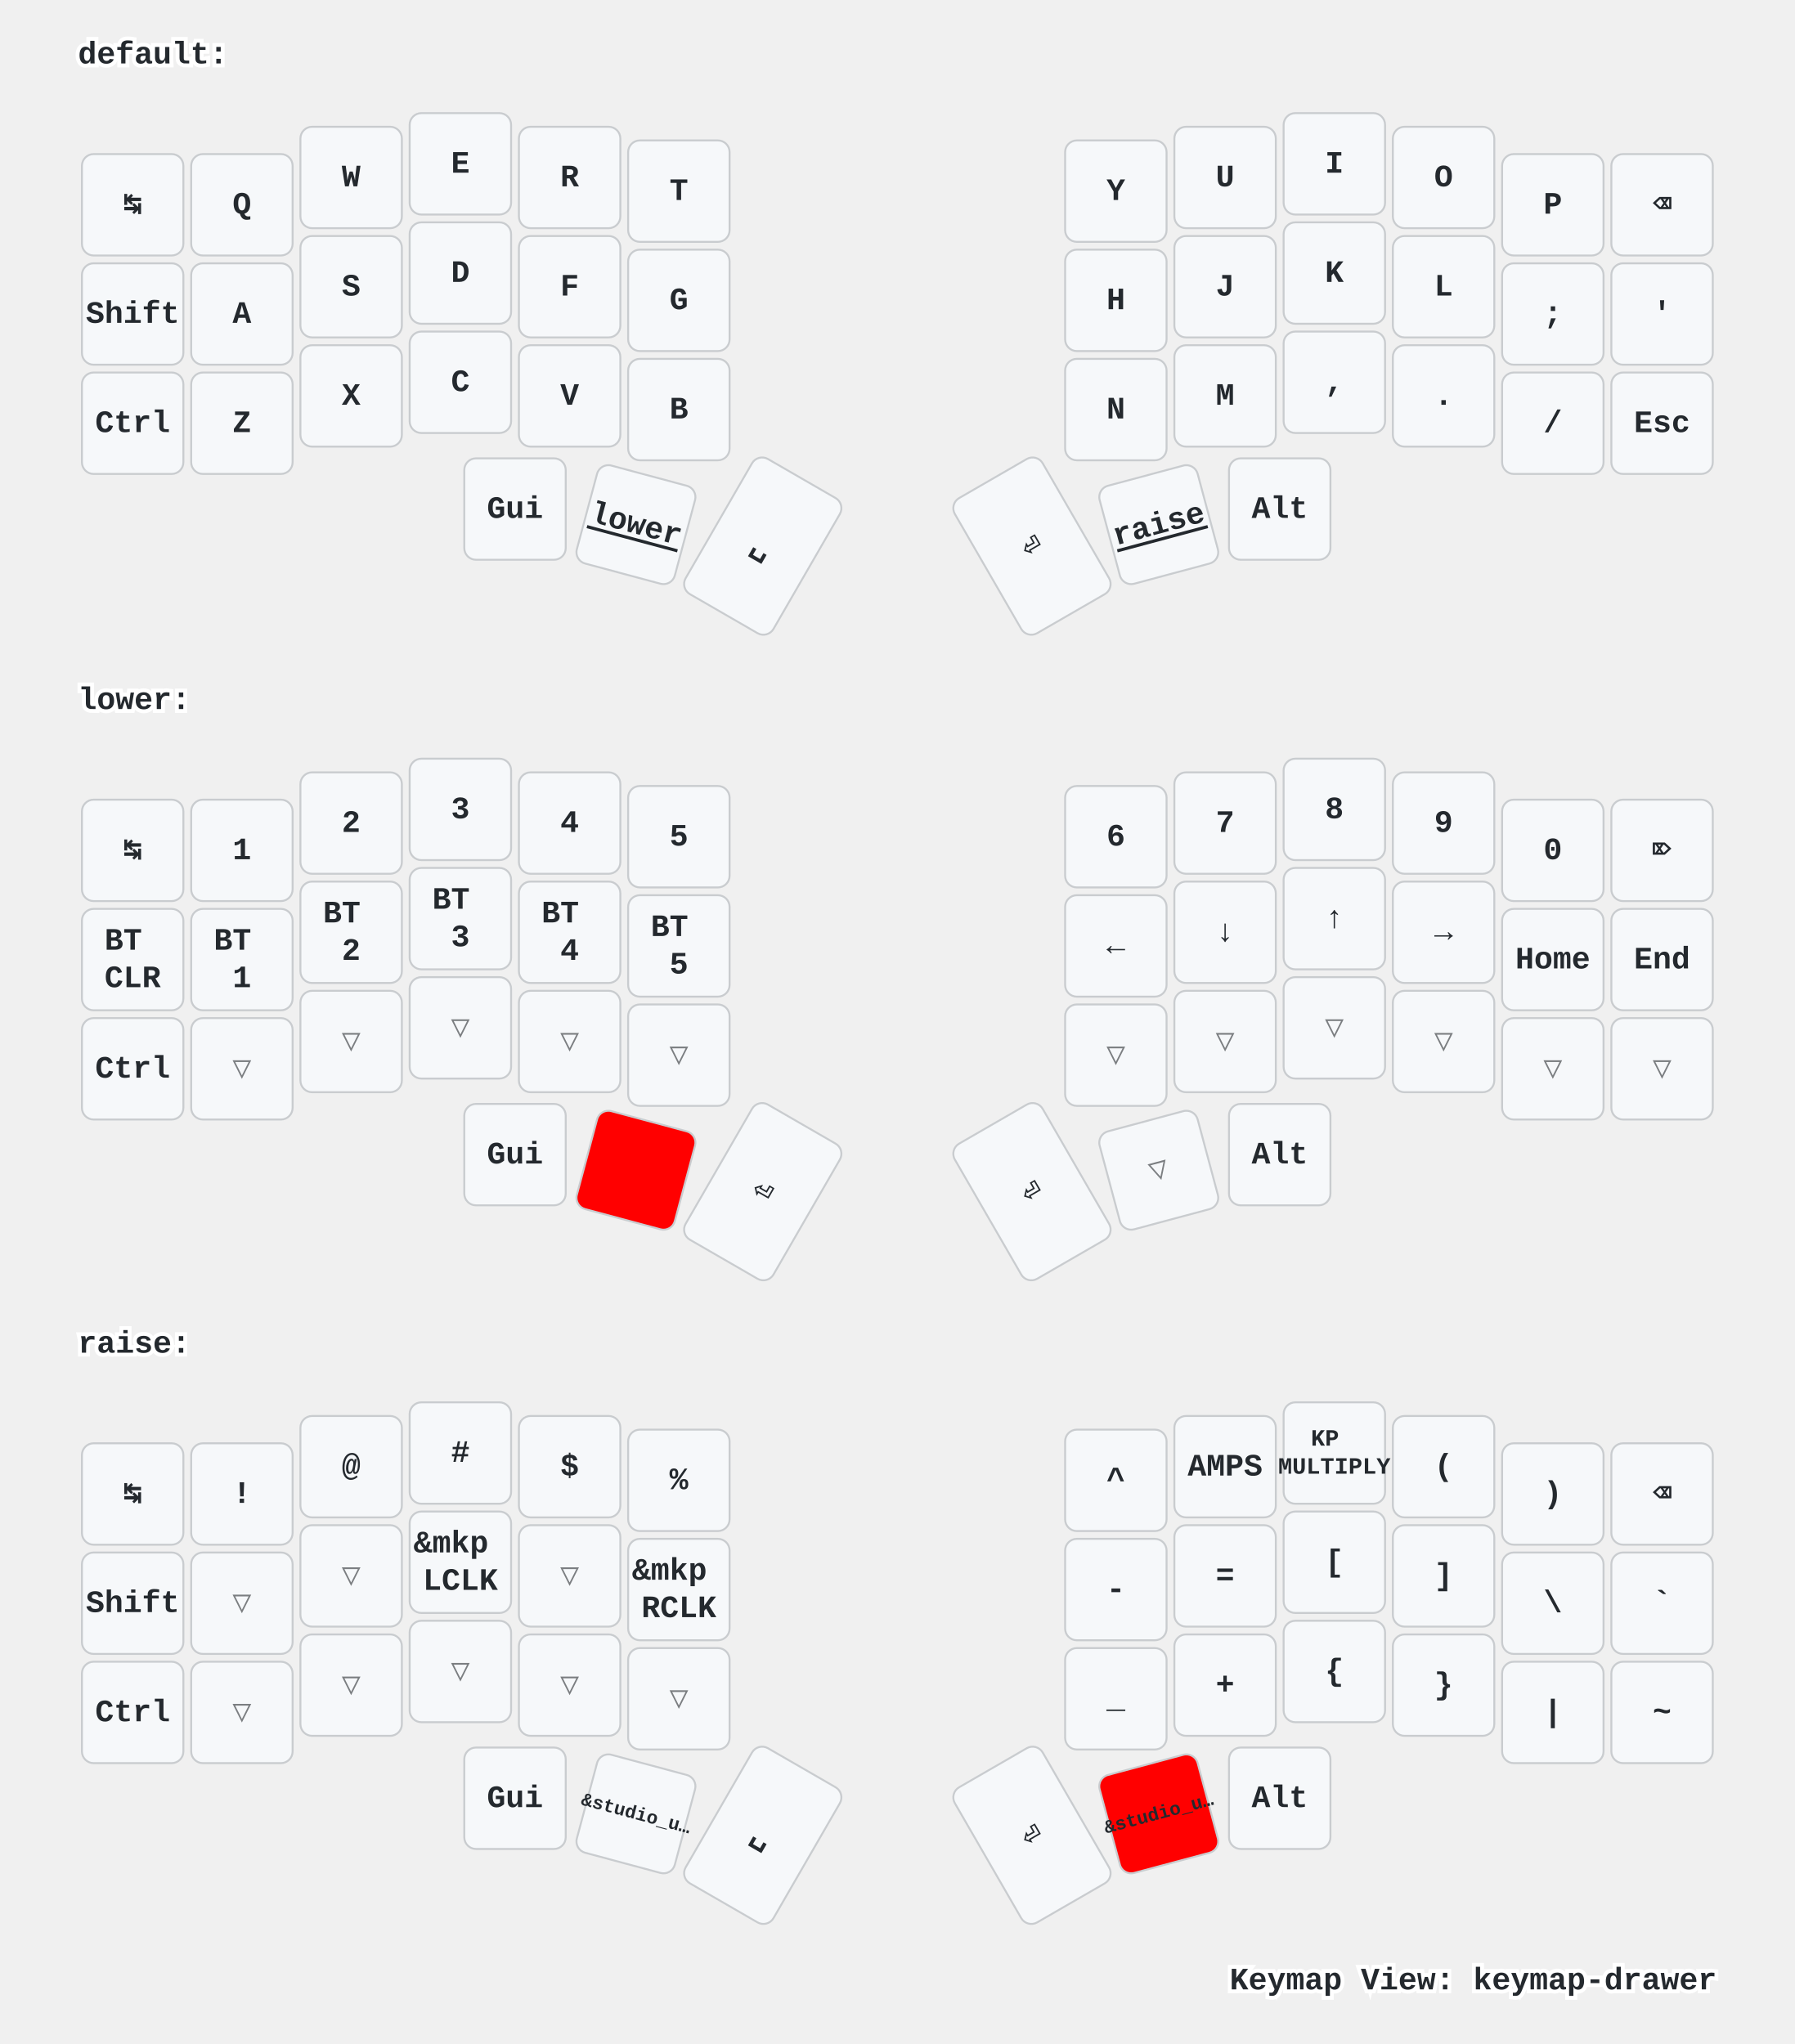
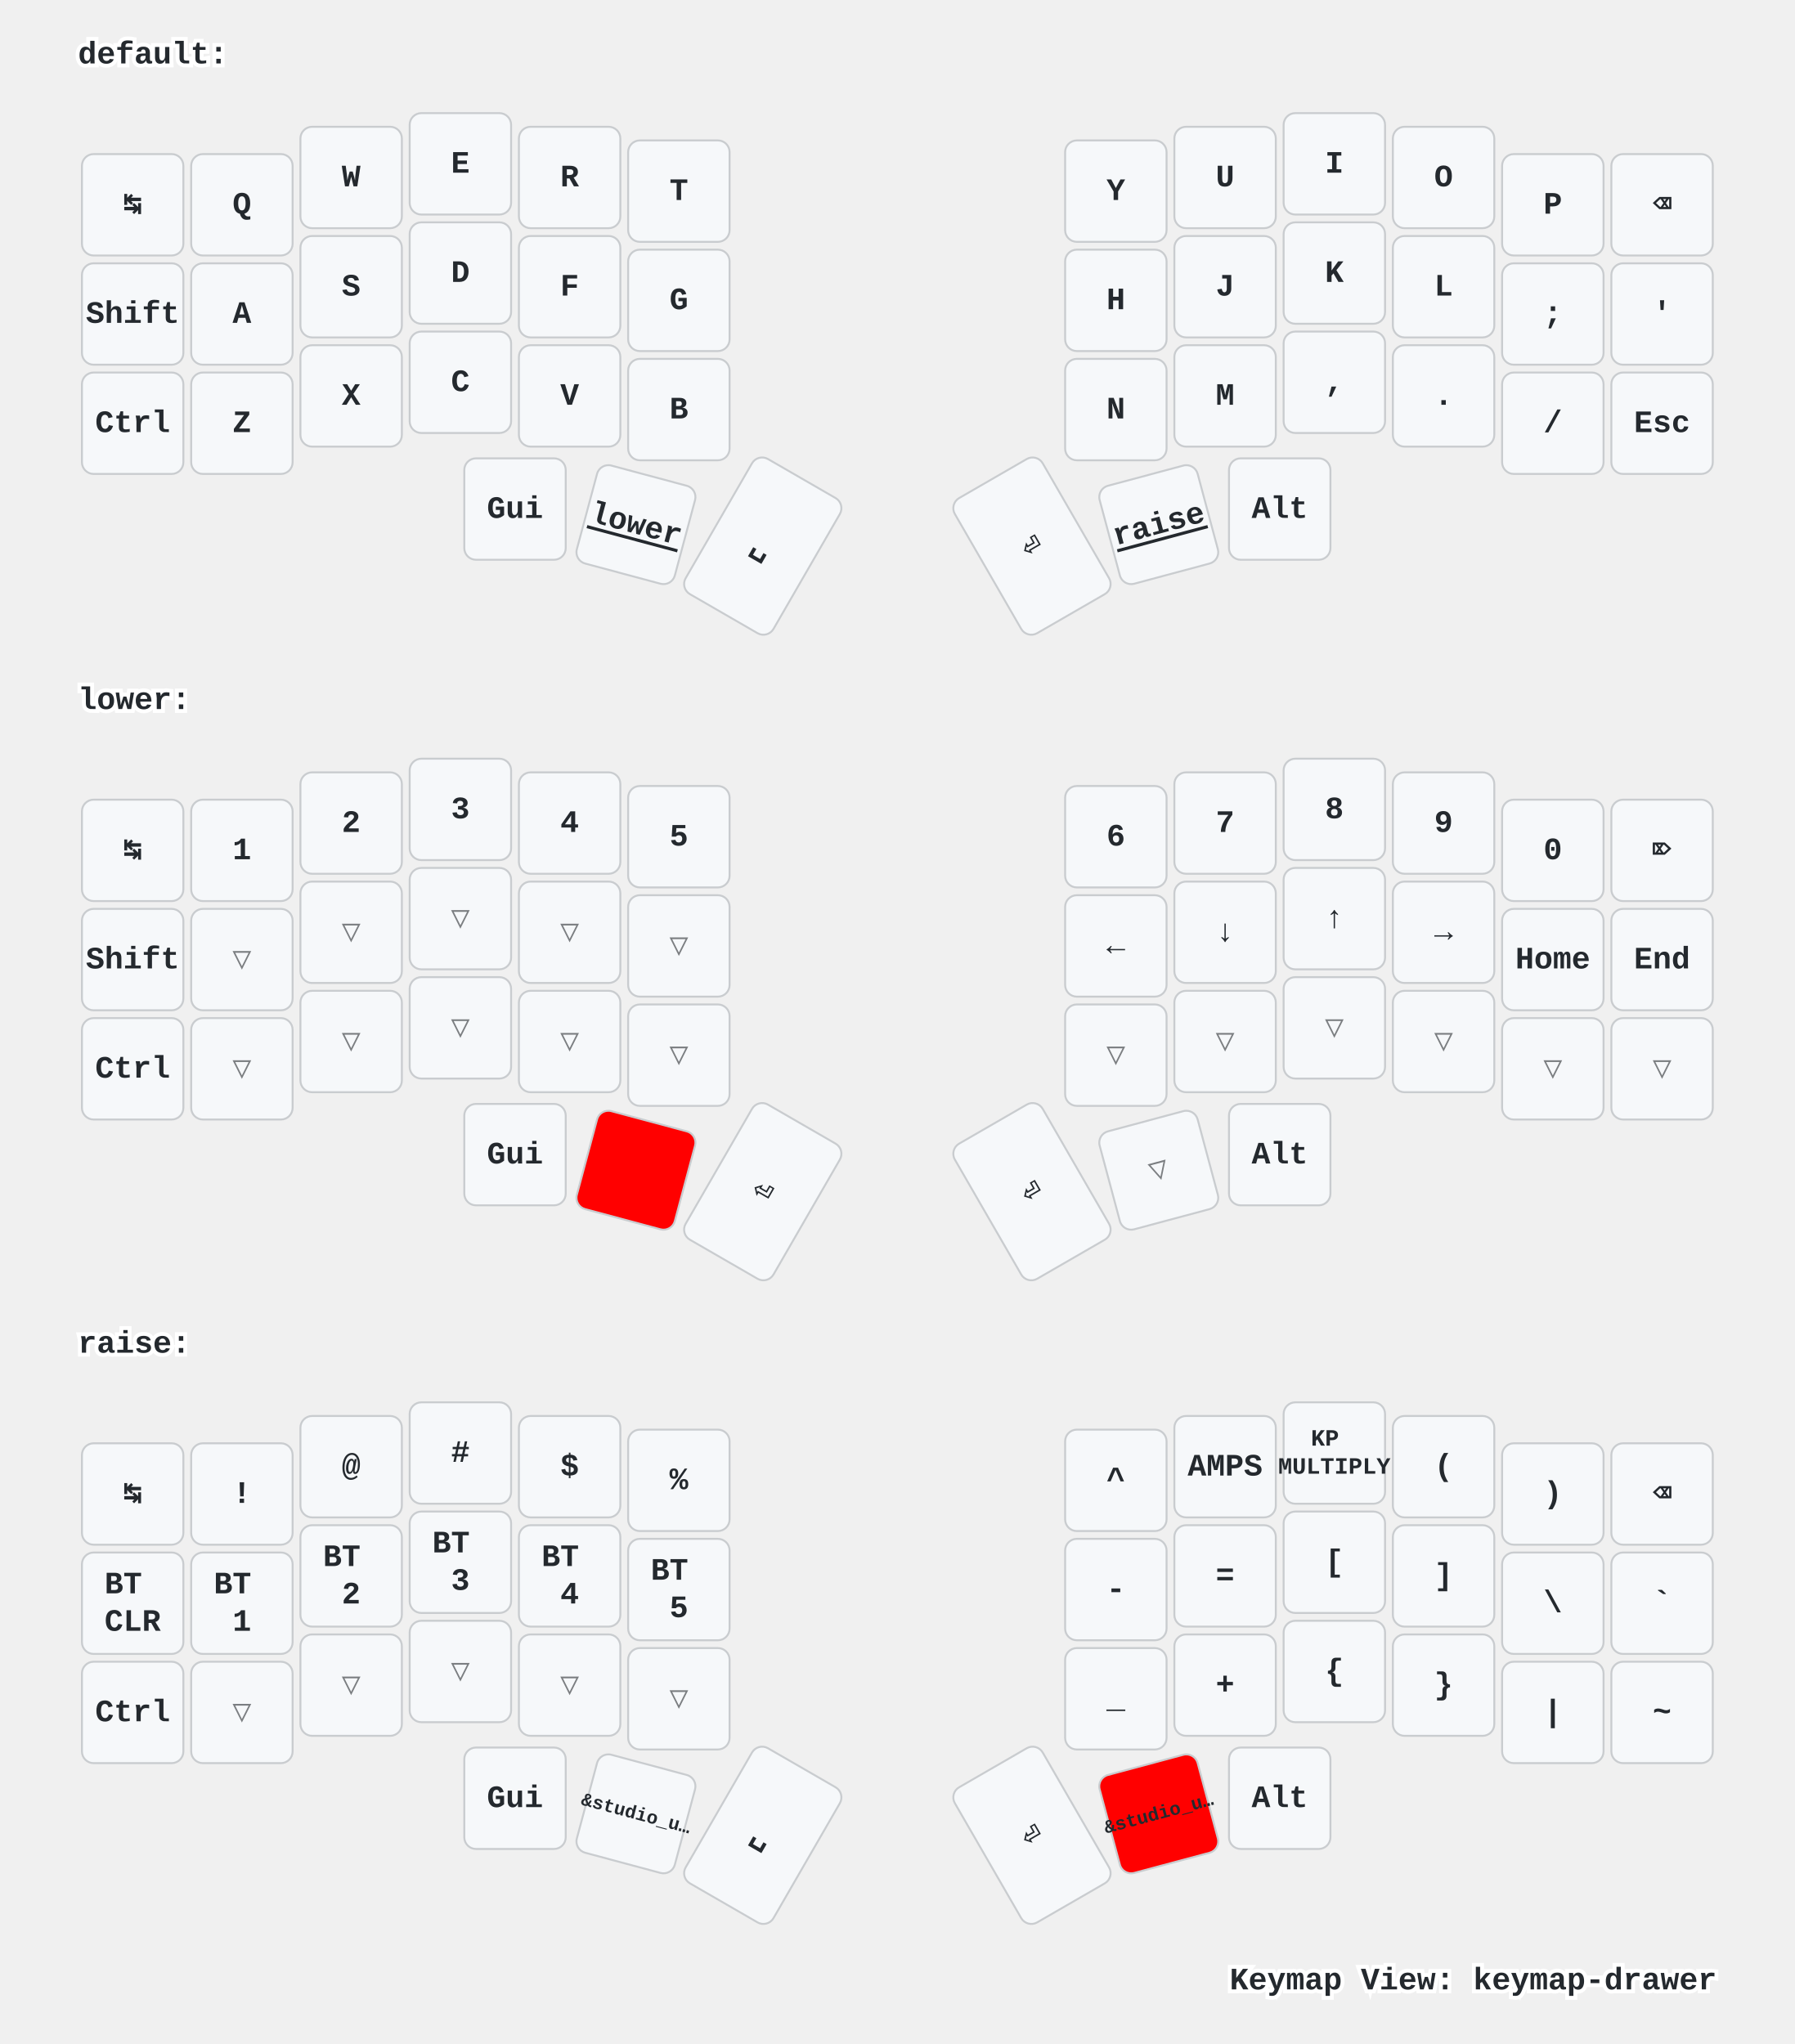
<svg xmlns="http://www.w3.org/2000/svg" width="920" height="1048" viewBox="0 0 920 1048" class="keymap">
  <style>/* inherit to force styles through use tags */
svg path {
    fill: inherit;
}

/* font and background color specifications */
svg.keymap {
    font-family: SFMono-Regular,Consolas,Liberation Mono,Menlo,monospace;
    font-size: 14px;
    font-kerning: normal;
    text-rendering: optimizeLegibility;
    fill: #24292e;
}

/* default key styling */
rect.key {
    fill: #f6f8fa;
}

rect.key, rect.combo {
    stroke: #c9cccf;
    stroke-width: 1;
}

/* default key side styling, only used is draw_key_sides is set */
rect.side {
    filter: brightness(90%);
}

/* color accent for combo boxes */
rect.combo, rect.combo-separate {
    fill: #cdf;
}

/* color accent for held keys */
rect.held, rect.combo.held {
    fill: #fdd;
}

/* color accent for ghost (optional) keys */
rect.ghost, rect.combo.ghost {
    stroke-dasharray: 4, 4;
    stroke-width: 2;
}

text {
    text-anchor: middle;
    dominant-baseline: middle;
}

/* styling for layer labels */
text.label {
    font-weight: bold;
    text-anchor: start;
    stroke: white;
    stroke-width: 4;
    paint-order: stroke;
}

/* styling for optional footer */
text.footer {
    text-anchor: end;
    dominant-baseline: auto;
    stroke: white;
    stroke-width: 4;
    paint-order: stroke;
}

/* styling for combo tap, and key non-tap label text */
text.combo, text.hold, text.shifted, text.left, text.right {
    font-size: 11px;
}

text.hold {
    text-anchor: middle;
    dominant-baseline: auto;
}

text.shifted {
    text-anchor: middle;
    dominant-baseline: hanging;
}

text.left {
    text-anchor: start;
}

text.right {
    text-anchor: end;
}

text.layer-activator {
    text-decoration: underline;
}

/* styling for hold/shifted label text in combo box */
text.combo.hold, text.combo.shifted, text.combo.left, text.combo.right {
    font-size: 8px;
}

/* lighter symbol for transparent keys */
text.trans {
    fill: #7b7e81;
}

/* styling for combo dendrons */
path.combo {
    stroke-width: 1;
    stroke: gray;
    fill: none;
}

/* Start Tabler Icons Cleanup */
/* cannot use height/width with glyphs */
.icon-tabler &gt; path {
    fill: inherit;
    stroke: inherit;
    stroke-width: 2;
}
/* hide tabler's default box */
.icon-tabler &gt; path[stroke="none"][fill="none"] {
    visibility: hidden;
}
/* End Tabler Icons Cleanup */

/* For default sytles, see https://github.com/caksoylar/keymap-drawer/blob/main/keymap_drawer/config.py#L85 */

svg.keymap {
  font-family: Ubuntu Mono, Inconsolata, Consolas, Liberation Mono, Menlo, monospace;
  font-size: 16px;
  font-weight: bold;
  text-rendering: optimizeLegibility;
}

/* Color accent for held keys
red = #f00
green = #0f0
blue = #00f
yellow = #ff0
cyan = #0ff
magenta = #f0f
white = #fff
black = #000
grey = #888
light grey = #ccc
#ffc
*/
rect.held, rect.combo.held {
    fill: #f00;
}

/* Technique borrowed and extended from https://github.com/englmaxi/zmk-config/blob/master/keymap-drawer/config.yaml */
.sym_sub_text.tap {
  translate: -5px 2px;
  font-size: 20px;
}
.sym_sub_text.shifted {
  translate: 10px 13px;
  font-size: 10px;
  opacity: 1.0;
}
.combo.sym_sub_text.tap {
  translate: -1px 1px;
}
.combo.sym_sub_text.shifted {
  translate: 7px 5px;
  font-size: 10px;
  opacity: 1.0;
}

/* Toggle */
.toggle.shifted {
  translate: -10px 12px;
}

.toggle.hold {
  translate: 13px -23px;
}

/* Variant for tap-dances */
.tap_dance.tap {
  translate: -7px 0px;
  font-size: 12px;
}
.tap_dance.shifted {
  translate: 7px 17px;
  font-size: 12px;
  opacity: 1.0;
}

/* Variant for symbol next to symbol */
.sym_by_sym.tap {
  translate: -6px 0px;
}
.sym_by_sym.shifted {
  translate: 10px 12px;
  opacity: 1.0;
}

.combo.sym_by_sym.tap {
  translate: -35px 0px;
}
.combo.sym_by_sym.shifted {
  translate: 35px 20px;
  opacity: 1.0;
}

.combo.sym_by_sym.hold {
  visibility: hidden;
}

/* hide hold box for combo sym_by_sym */
.combo.sym_by_sym.hold &gt; path[stroke="none"][fill="none"] {
  visibility: hidden;
}
</style>
  <g transform="translate(40, 0)" class="layer-default">
    <text x="0" y="28" class="label" id="default">default:</text>
    <g transform="translate(0, 56)">
      <g transform="translate(28, 49)" class="key keypos-0">
        <rect rx="6" ry="6" x="-26" y="-26" width="52" height="52" class="key" />
        <text x="0" y="0" class="key tap">↹</text>
      </g>
      <g transform="translate(84, 49)" class="key keypos-1">
        <rect rx="6" ry="6" x="-26" y="-26" width="52" height="52" class="key" />
        <text x="0" y="0" class="key tap">Q</text>
      </g>
      <g transform="translate(140, 35)" class="key keypos-2">
        <rect rx="6" ry="6" x="-26" y="-26" width="52" height="52" class="key" />
        <text x="0" y="0" class="key tap">W</text>
      </g>
      <g transform="translate(196, 28)" class="key keypos-3">
        <rect rx="6" ry="6" x="-26" y="-26" width="52" height="52" class="key" />
        <text x="0" y="0" class="key tap">E</text>
      </g>
      <g transform="translate(252, 35)" class="key keypos-4">
        <rect rx="6" ry="6" x="-26" y="-26" width="52" height="52" class="key" />
        <text x="0" y="0" class="key tap">R</text>
      </g>
      <g transform="translate(308, 42)" class="key keypos-5">
        <rect rx="6" ry="6" x="-26" y="-26" width="52" height="52" class="key" />
        <text x="0" y="0" class="key tap">T</text>
      </g>
      <g transform="translate(532, 42)" class="key keypos-6">
        <rect rx="6" ry="6" x="-26" y="-26" width="52" height="52" class="key" />
        <text x="0" y="0" class="key tap">Y</text>
      </g>
      <g transform="translate(588, 35)" class="key keypos-7">
        <rect rx="6" ry="6" x="-26" y="-26" width="52" height="52" class="key" />
        <text x="0" y="0" class="key tap">U</text>
      </g>
      <g transform="translate(644, 28)" class="key keypos-8">
        <rect rx="6" ry="6" x="-26" y="-26" width="52" height="52" class="key" />
        <text x="0" y="0" class="key tap">I</text>
      </g>
      <g transform="translate(700, 35)" class="key keypos-9">
        <rect rx="6" ry="6" x="-26" y="-26" width="52" height="52" class="key" />
        <text x="0" y="0" class="key tap">O</text>
      </g>
      <g transform="translate(756, 49)" class="key keypos-10">
        <rect rx="6" ry="6" x="-26" y="-26" width="52" height="52" class="key" />
        <text x="0" y="0" class="key tap">P</text>
      </g>
      <g transform="translate(812, 49)" class="key keypos-11">
        <rect rx="6" ry="6" x="-26" y="-26" width="52" height="52" class="key" />
        <text x="0" y="0" class="key tap">⌫</text>
      </g>
      <g transform="translate(28, 105)" class="key keypos-12">
        <rect rx="6" ry="6" x="-26" y="-26" width="52" height="52" class="key" />
        <text x="0" y="0" class="key tap">Shift</text>
      </g>
      <g transform="translate(84, 105)" class="key keypos-13">
        <rect rx="6" ry="6" x="-26" y="-26" width="52" height="52" class="key" />
        <text x="0" y="0" class="key tap">A</text>
      </g>
      <g transform="translate(140, 91)" class="key keypos-14">
        <rect rx="6" ry="6" x="-26" y="-26" width="52" height="52" class="key" />
        <text x="0" y="0" class="key tap">S</text>
      </g>
      <g transform="translate(196, 84)" class="key keypos-15">
        <rect rx="6" ry="6" x="-26" y="-26" width="52" height="52" class="key" />
        <text x="0" y="0" class="key tap">D</text>
      </g>
      <g transform="translate(252, 91)" class="key keypos-16">
        <rect rx="6" ry="6" x="-26" y="-26" width="52" height="52" class="key" />
        <text x="0" y="0" class="key tap">F</text>
      </g>
      <g transform="translate(308, 98)" class="key keypos-17">
        <rect rx="6" ry="6" x="-26" y="-26" width="52" height="52" class="key" />
        <text x="0" y="0" class="key tap">G</text>
      </g>
      <g transform="translate(532, 98)" class="key keypos-18">
        <rect rx="6" ry="6" x="-26" y="-26" width="52" height="52" class="key" />
        <text x="0" y="0" class="key tap">H</text>
      </g>
      <g transform="translate(588, 91)" class="key keypos-19">
        <rect rx="6" ry="6" x="-26" y="-26" width="52" height="52" class="key" />
        <text x="0" y="0" class="key tap">J</text>
      </g>
      <g transform="translate(644, 84)" class="key keypos-20">
        <rect rx="6" ry="6" x="-26" y="-26" width="52" height="52" class="key" />
        <text x="0" y="0" class="key tap">K</text>
      </g>
      <g transform="translate(700, 91)" class="key keypos-21">
        <rect rx="6" ry="6" x="-26" y="-26" width="52" height="52" class="key" />
        <text x="0" y="0" class="key tap">L</text>
      </g>
      <g transform="translate(756, 105)" class="key keypos-22">
        <rect rx="6" ry="6" x="-26" y="-26" width="52" height="52" class="key" />
        <text x="0" y="0" class="key tap">;</text>
      </g>
      <g transform="translate(812, 105)" class="key keypos-23">
        <rect rx="6" ry="6" x="-26" y="-26" width="52" height="52" class="key" />
        <text x="0" y="0" class="key tap">'</text>
      </g>
      <g transform="translate(28, 161)" class="key keypos-24">
        <rect rx="6" ry="6" x="-26" y="-26" width="52" height="52" class="key" />
        <text x="0" y="0" class="key tap">Ctrl</text>
      </g>
      <g transform="translate(84, 161)" class="key keypos-25">
        <rect rx="6" ry="6" x="-26" y="-26" width="52" height="52" class="key" />
        <text x="0" y="0" class="key tap">Z</text>
      </g>
      <g transform="translate(140, 147)" class="key keypos-26">
        <rect rx="6" ry="6" x="-26" y="-26" width="52" height="52" class="key" />
        <text x="0" y="0" class="key tap">X</text>
      </g>
      <g transform="translate(196, 140)" class="key keypos-27">
        <rect rx="6" ry="6" x="-26" y="-26" width="52" height="52" class="key" />
        <text x="0" y="0" class="key tap">C</text>
      </g>
      <g transform="translate(252, 147)" class="key keypos-28">
        <rect rx="6" ry="6" x="-26" y="-26" width="52" height="52" class="key" />
        <text x="0" y="0" class="key tap">V</text>
      </g>
      <g transform="translate(308, 154)" class="key keypos-29">
        <rect rx="6" ry="6" x="-26" y="-26" width="52" height="52" class="key" />
        <text x="0" y="0" class="key tap">B</text>
      </g>
      <g transform="translate(532, 154)" class="key keypos-30">
        <rect rx="6" ry="6" x="-26" y="-26" width="52" height="52" class="key" />
        <text x="0" y="0" class="key tap">N</text>
      </g>
      <g transform="translate(588, 147)" class="key keypos-31">
        <rect rx="6" ry="6" x="-26" y="-26" width="52" height="52" class="key" />
        <text x="0" y="0" class="key tap">M</text>
      </g>
      <g transform="translate(644, 140)" class="key keypos-32">
        <rect rx="6" ry="6" x="-26" y="-26" width="52" height="52" class="key" />
        <text x="0" y="0" class="key tap">,</text>
      </g>
      <g transform="translate(700, 147)" class="key keypos-33">
        <rect rx="6" ry="6" x="-26" y="-26" width="52" height="52" class="key" />
        <text x="0" y="0" class="key tap">.</text>
      </g>
      <g transform="translate(756, 161)" class="key keypos-34">
        <rect rx="6" ry="6" x="-26" y="-26" width="52" height="52" class="key" />
        <text x="0" y="0" class="key tap">/</text>
      </g>
      <g transform="translate(812, 161)" class="key keypos-35">
        <rect rx="6" ry="6" x="-26" y="-26" width="52" height="52" class="key" />
        <text x="0" y="0" class="key tap">Esc</text>
      </g>
      <g transform="translate(224, 205)" class="key keypos-36">
        <rect rx="6" ry="6" x="-26" y="-26" width="52" height="52" class="key" />
        <text x="0" y="0" class="key tap">Gui</text>
      </g>
      <g transform="translate(286, 213) rotate(15.0)" class="key keypos-37">
        <rect rx="6" ry="6" x="-26" y="-26" width="52" height="52" class="key" />
        <a href="#lower">
          <text x="0" y="0" class="key tap layer-activator">lower</text>
        </a>
      </g>
      <g transform="translate(351, 224) rotate(30.0)" class="key keypos-38">
        <rect rx="6" ry="6" x="-26" y="-40" width="52" height="80" class="key" />
        <text x="0" y="0" class="key tap">␣</text>
      </g>
      <g transform="translate(489, 224) rotate(-30.0)" class="key keypos-39">
        <rect rx="6" ry="6" x="-26" y="-40" width="52" height="80" class="key" />
        <text x="0" y="0" class="key tap">⏎</text>
      </g>
      <g transform="translate(554, 213) rotate(-15.0)" class="key keypos-40">
        <rect rx="6" ry="6" x="-26" y="-26" width="52" height="52" class="key" />
        <a href="#raise">
          <text x="0" y="0" class="key tap layer-activator">raise</text>
        </a>
      </g>
      <g transform="translate(616, 205)" class="key keypos-41">
        <rect rx="6" ry="6" x="-26" y="-26" width="52" height="52" class="key" />
        <text x="0" y="0" class="key tap">Alt</text>
      </g>
    </g>
  </g>
  <g transform="translate(40, 331)" class="layer-lower">
    <text x="0" y="28" class="label" id="lower">lower:</text>
    <g transform="translate(0, 56)">
      <g transform="translate(28, 49)" class="key keypos-0">
        <rect rx="6" ry="6" x="-26" y="-26" width="52" height="52" class="key" />
        <text x="0" y="0" class="key tap">↹</text>
      </g>
      <g transform="translate(84, 49)" class="key keypos-1">
        <rect rx="6" ry="6" x="-26" y="-26" width="52" height="52" class="key" />
        <text x="0" y="0" class="key tap">1</text>
      </g>
      <g transform="translate(140, 35)" class="key keypos-2">
        <rect rx="6" ry="6" x="-26" y="-26" width="52" height="52" class="key" />
        <text x="0" y="0" class="key tap">2</text>
      </g>
      <g transform="translate(196, 28)" class="key keypos-3">
        <rect rx="6" ry="6" x="-26" y="-26" width="52" height="52" class="key" />
        <text x="0" y="0" class="key tap">3</text>
      </g>
      <g transform="translate(252, 35)" class="key keypos-4">
        <rect rx="6" ry="6" x="-26" y="-26" width="52" height="52" class="key" />
        <text x="0" y="0" class="key tap">4</text>
      </g>
      <g transform="translate(308, 42)" class="key keypos-5">
        <rect rx="6" ry="6" x="-26" y="-26" width="52" height="52" class="key" />
        <text x="0" y="0" class="key tap">5</text>
      </g>
      <g transform="translate(532, 42)" class="key keypos-6">
        <rect rx="6" ry="6" x="-26" y="-26" width="52" height="52" class="key" />
        <text x="0" y="0" class="key tap">6</text>
      </g>
      <g transform="translate(588, 35)" class="key keypos-7">
        <rect rx="6" ry="6" x="-26" y="-26" width="52" height="52" class="key" />
        <text x="0" y="0" class="key tap">7</text>
      </g>
      <g transform="translate(644, 28)" class="key keypos-8">
        <rect rx="6" ry="6" x="-26" y="-26" width="52" height="52" class="key" />
        <text x="0" y="0" class="key tap">8</text>
      </g>
      <g transform="translate(700, 35)" class="key keypos-9">
        <rect rx="6" ry="6" x="-26" y="-26" width="52" height="52" class="key" />
        <text x="0" y="0" class="key tap">9</text>
      </g>
      <g transform="translate(756, 49)" class="key keypos-10">
        <rect rx="6" ry="6" x="-26" y="-26" width="52" height="52" class="key" />
        <text x="0" y="0" class="key tap">0</text>
      </g>
      <g transform="translate(812, 49)" class="key keypos-11">
        <rect rx="6" ry="6" x="-26" y="-26" width="52" height="52" class="key" />
        <text x="0" y="0" class="key tap">⌦</text>
      </g>
      <g transform="translate(28, 105)" class="key keypos-12">
        <rect rx="6" ry="6" x="-26" y="-26" width="52" height="52" class="key" />
-         <text x="0" y="0" class="key tap">
-           <tspan x="0" dy="-0.6em">BT</tspan>
-           <tspan x="0" dy="1.2em">CLR</tspan>
-         </text>
-       </g>
-       <g transform="translate(84, 105)" class="key keypos-13">
-         <rect rx="6" ry="6" x="-26" y="-26" width="52" height="52" class="key" />
-         <text x="0" y="0" class="key tap">
-           <tspan x="0" dy="-0.6em">BT</tspan>
-           <tspan x="0" dy="1.2em">1</tspan>
-         </text>
-       </g>
-       <g transform="translate(140, 91)" class="key keypos-14">
-         <rect rx="6" ry="6" x="-26" y="-26" width="52" height="52" class="key" />
-         <text x="0" y="0" class="key tap">
-           <tspan x="0" dy="-0.6em">BT</tspan>
-           <tspan x="0" dy="1.2em">2</tspan>
-         </text>
-       </g>
-       <g transform="translate(196, 84)" class="key keypos-15">
-         <rect rx="6" ry="6" x="-26" y="-26" width="52" height="52" class="key" />
-         <text x="0" y="0" class="key tap">
-           <tspan x="0" dy="-0.6em">BT</tspan>
-           <tspan x="0" dy="1.2em">3</tspan>
-         </text>
-       </g>
-       <g transform="translate(252, 91)" class="key keypos-16">
-         <rect rx="6" ry="6" x="-26" y="-26" width="52" height="52" class="key" />
-         <text x="0" y="0" class="key tap">
-           <tspan x="0" dy="-0.6em">BT</tspan>
-           <tspan x="0" dy="1.2em">4</tspan>
-         </text>
-       </g>
-       <g transform="translate(308, 98)" class="key keypos-17">
-         <rect rx="6" ry="6" x="-26" y="-26" width="52" height="52" class="key" />
-         <text x="0" y="0" class="key tap">
-           <tspan x="0" dy="-0.6em">BT</tspan>
-           <tspan x="0" dy="1.2em">5</tspan>
-         </text>
+         <text x="0" y="0" class="key tap">Shift</text>
+       </g>
+       <g transform="translate(84, 105)" class="key trans keypos-13">
+         <rect rx="6" ry="6" x="-26" y="-26" width="52" height="52" class="key trans" />
+         <text x="0" y="0" class="key trans tap">▽</text>
+       </g>
+       <g transform="translate(140, 91)" class="key trans keypos-14">
+         <rect rx="6" ry="6" x="-26" y="-26" width="52" height="52" class="key trans" />
+         <text x="0" y="0" class="key trans tap">▽</text>
+       </g>
+       <g transform="translate(196, 84)" class="key trans keypos-15">
+         <rect rx="6" ry="6" x="-26" y="-26" width="52" height="52" class="key trans" />
+         <text x="0" y="0" class="key trans tap">▽</text>
+       </g>
+       <g transform="translate(252, 91)" class="key trans keypos-16">
+         <rect rx="6" ry="6" x="-26" y="-26" width="52" height="52" class="key trans" />
+         <text x="0" y="0" class="key trans tap">▽</text>
+       </g>
+       <g transform="translate(308, 98)" class="key trans keypos-17">
+         <rect rx="6" ry="6" x="-26" y="-26" width="52" height="52" class="key trans" />
+         <text x="0" y="0" class="key trans tap">▽</text>
      </g>
      <g transform="translate(532, 98)" class="key keypos-18">
        <rect rx="6" ry="6" x="-26" y="-26" width="52" height="52" class="key" />
        <text x="0" y="0" class="key tap">←</text>
      </g>
      <g transform="translate(588, 91)" class="key keypos-19">
        <rect rx="6" ry="6" x="-26" y="-26" width="52" height="52" class="key" />
        <text x="0" y="0" class="key tap">↓</text>
      </g>
      <g transform="translate(644, 84)" class="key keypos-20">
        <rect rx="6" ry="6" x="-26" y="-26" width="52" height="52" class="key" />
        <text x="0" y="0" class="key tap">↑</text>
      </g>
      <g transform="translate(700, 91)" class="key keypos-21">
        <rect rx="6" ry="6" x="-26" y="-26" width="52" height="52" class="key" />
        <text x="0" y="0" class="key tap">→</text>
      </g>
      <g transform="translate(756, 105)" class="key keypos-22">
        <rect rx="6" ry="6" x="-26" y="-26" width="52" height="52" class="key" />
        <text x="0" y="0" class="key tap">Home</text>
      </g>
      <g transform="translate(812, 105)" class="key keypos-23">
        <rect rx="6" ry="6" x="-26" y="-26" width="52" height="52" class="key" />
        <text x="0" y="0" class="key tap">End</text>
      </g>
      <g transform="translate(28, 161)" class="key keypos-24">
        <rect rx="6" ry="6" x="-26" y="-26" width="52" height="52" class="key" />
        <text x="0" y="0" class="key tap">Ctrl</text>
      </g>
      <g transform="translate(84, 161)" class="key trans keypos-25">
        <rect rx="6" ry="6" x="-26" y="-26" width="52" height="52" class="key trans" />
        <text x="0" y="0" class="key trans tap">▽</text>
      </g>
      <g transform="translate(140, 147)" class="key trans keypos-26">
        <rect rx="6" ry="6" x="-26" y="-26" width="52" height="52" class="key trans" />
        <text x="0" y="0" class="key trans tap">▽</text>
      </g>
      <g transform="translate(196, 140)" class="key trans keypos-27">
        <rect rx="6" ry="6" x="-26" y="-26" width="52" height="52" class="key trans" />
        <text x="0" y="0" class="key trans tap">▽</text>
      </g>
      <g transform="translate(252, 147)" class="key trans keypos-28">
        <rect rx="6" ry="6" x="-26" y="-26" width="52" height="52" class="key trans" />
        <text x="0" y="0" class="key trans tap">▽</text>
      </g>
      <g transform="translate(308, 154)" class="key trans keypos-29">
        <rect rx="6" ry="6" x="-26" y="-26" width="52" height="52" class="key trans" />
        <text x="0" y="0" class="key trans tap">▽</text>
      </g>
      <g transform="translate(532, 154)" class="key trans keypos-30">
        <rect rx="6" ry="6" x="-26" y="-26" width="52" height="52" class="key trans" />
        <text x="0" y="0" class="key trans tap">▽</text>
      </g>
      <g transform="translate(588, 147)" class="key trans keypos-31">
        <rect rx="6" ry="6" x="-26" y="-26" width="52" height="52" class="key trans" />
        <text x="0" y="0" class="key trans tap">▽</text>
      </g>
      <g transform="translate(644, 140)" class="key trans keypos-32">
        <rect rx="6" ry="6" x="-26" y="-26" width="52" height="52" class="key trans" />
        <text x="0" y="0" class="key trans tap">▽</text>
      </g>
      <g transform="translate(700, 147)" class="key trans keypos-33">
        <rect rx="6" ry="6" x="-26" y="-26" width="52" height="52" class="key trans" />
        <text x="0" y="0" class="key trans tap">▽</text>
      </g>
      <g transform="translate(756, 161)" class="key trans keypos-34">
        <rect rx="6" ry="6" x="-26" y="-26" width="52" height="52" class="key trans" />
        <text x="0" y="0" class="key trans tap">▽</text>
      </g>
      <g transform="translate(812, 161)" class="key trans keypos-35">
        <rect rx="6" ry="6" x="-26" y="-26" width="52" height="52" class="key trans" />
        <text x="0" y="0" class="key trans tap">▽</text>
      </g>
      <g transform="translate(224, 205)" class="key keypos-36">
        <rect rx="6" ry="6" x="-26" y="-26" width="52" height="52" class="key" />
        <text x="0" y="0" class="key tap">Gui</text>
      </g>
      <g transform="translate(286, 213) rotate(15.0)" class="key held keypos-37">
        <rect rx="6" ry="6" x="-26" y="-26" width="52" height="52" class="key held" />
      </g>
      <g transform="translate(351, 224) rotate(30.0)" class="key keypos-38">
        <rect rx="6" ry="6" x="-26" y="-40" width="52" height="80" class="key" />
        <text x="0" y="0" class="key tap">⏎</text>
      </g>
      <g transform="translate(489, 224) rotate(-30.0)" class="key keypos-39">
        <rect rx="6" ry="6" x="-26" y="-40" width="52" height="80" class="key" />
        <text x="0" y="0" class="key tap">⏎</text>
      </g>
      <g transform="translate(554, 213) rotate(-15.0)" class="key trans keypos-40">
        <rect rx="6" ry="6" x="-26" y="-26" width="52" height="52" class="key trans" />
        <text x="0" y="0" class="key trans tap">▽</text>
      </g>
      <g transform="translate(616, 205)" class="key keypos-41">
        <rect rx="6" ry="6" x="-26" y="-26" width="52" height="52" class="key" />
        <text x="0" y="0" class="key tap">Alt</text>
      </g>
    </g>
  </g>
  <g transform="translate(40, 661)" class="layer-raise">
    <text x="0" y="28" class="label" id="raise">raise:</text>
    <g transform="translate(0, 56)">
      <g transform="translate(28, 49)" class="key keypos-0">
        <rect rx="6" ry="6" x="-26" y="-26" width="52" height="52" class="key" />
        <text x="0" y="0" class="key tap">↹</text>
      </g>
      <g transform="translate(84, 49)" class="key keypos-1">
        <rect rx="6" ry="6" x="-26" y="-26" width="52" height="52" class="key" />
        <text x="0" y="0" class="key tap">!</text>
      </g>
      <g transform="translate(140, 35)" class="key keypos-2">
        <rect rx="6" ry="6" x="-26" y="-26" width="52" height="52" class="key" />
        <text x="0" y="0" class="key tap">@</text>
      </g>
      <g transform="translate(196, 28)" class="key keypos-3">
        <rect rx="6" ry="6" x="-26" y="-26" width="52" height="52" class="key" />
        <text x="0" y="0" class="key tap">#</text>
      </g>
      <g transform="translate(252, 35)" class="key keypos-4">
        <rect rx="6" ry="6" x="-26" y="-26" width="52" height="52" class="key" />
        <text x="0" y="0" class="key tap">$</text>
      </g>
      <g transform="translate(308, 42)" class="key keypos-5">
        <rect rx="6" ry="6" x="-26" y="-26" width="52" height="52" class="key" />
        <text x="0" y="0" class="key tap">%</text>
      </g>
      <g transform="translate(532, 42)" class="key keypos-6">
        <rect rx="6" ry="6" x="-26" y="-26" width="52" height="52" class="key" />
        <text x="0" y="0" class="key tap">^</text>
      </g>
      <g transform="translate(588, 35)" class="key keypos-7">
        <rect rx="6" ry="6" x="-26" y="-26" width="52" height="52" class="key" />
        <text x="0" y="0" class="key tap">AMPS</text>
      </g>
      <g transform="translate(644, 28)" class="key keypos-8">
        <rect rx="6" ry="6" x="-26" y="-26" width="52" height="52" class="key" />
        <text x="0" y="0" class="key tap">
          <tspan x="0" dy="-0.6em" style="font-size: 75%">KP</tspan>
          <tspan x="0" dy="1.2em" style="font-size: 75%">MULTIPLY</tspan>
        </text>
      </g>
      <g transform="translate(700, 35)" class="key keypos-9">
        <rect rx="6" ry="6" x="-26" y="-26" width="52" height="52" class="key" />
        <text x="0" y="0" class="key tap">(</text>
      </g>
      <g transform="translate(756, 49)" class="key keypos-10">
        <rect rx="6" ry="6" x="-26" y="-26" width="52" height="52" class="key" />
        <text x="0" y="0" class="key tap">)</text>
      </g>
      <g transform="translate(812, 49)" class="key keypos-11">
        <rect rx="6" ry="6" x="-26" y="-26" width="52" height="52" class="key" />
        <text x="0" y="0" class="key tap">⌫</text>
      </g>
      <g transform="translate(28, 105)" class="key keypos-12">
        <rect rx="6" ry="6" x="-26" y="-26" width="52" height="52" class="key" />
-         <text x="0" y="0" class="key tap">Shift</text>
-       </g>
-       <g transform="translate(84, 105)" class="key trans keypos-13">
-         <rect rx="6" ry="6" x="-26" y="-26" width="52" height="52" class="key trans" />
-         <text x="0" y="0" class="key trans tap">▽</text>
-       </g>
-       <g transform="translate(140, 91)" class="key trans keypos-14">
-         <rect rx="6" ry="6" x="-26" y="-26" width="52" height="52" class="key trans" />
-         <text x="0" y="0" class="key trans tap">▽</text>
+         <text x="0" y="0" class="key tap">
+           <tspan x="0" dy="-0.6em">BT</tspan>
+           <tspan x="0" dy="1.2em">CLR</tspan>
+         </text>
+       </g>
+       <g transform="translate(84, 105)" class="key keypos-13">
+         <rect rx="6" ry="6" x="-26" y="-26" width="52" height="52" class="key" />
+         <text x="0" y="0" class="key tap">
+           <tspan x="0" dy="-0.6em">BT</tspan>
+           <tspan x="0" dy="1.2em">1</tspan>
+         </text>
+       </g>
+       <g transform="translate(140, 91)" class="key keypos-14">
+         <rect rx="6" ry="6" x="-26" y="-26" width="52" height="52" class="key" />
+         <text x="0" y="0" class="key tap">
+           <tspan x="0" dy="-0.6em">BT</tspan>
+           <tspan x="0" dy="1.2em">2</tspan>
+         </text>
      </g>
      <g transform="translate(196, 84)" class="key keypos-15">
        <rect rx="6" ry="6" x="-26" y="-26" width="52" height="52" class="key" />
        <text x="0" y="0" class="key tap">
-           <tspan x="0" dy="-0.6em">&amp;mkp</tspan>
-           <tspan x="0" dy="1.2em">LCLK</tspan>
-         </text>
-       </g>
-       <g transform="translate(252, 91)" class="key trans keypos-16">
-         <rect rx="6" ry="6" x="-26" y="-26" width="52" height="52" class="key trans" />
-         <text x="0" y="0" class="key trans tap">▽</text>
+           <tspan x="0" dy="-0.6em">BT</tspan>
+           <tspan x="0" dy="1.2em">3</tspan>
+         </text>
+       </g>
+       <g transform="translate(252, 91)" class="key keypos-16">
+         <rect rx="6" ry="6" x="-26" y="-26" width="52" height="52" class="key" />
+         <text x="0" y="0" class="key tap">
+           <tspan x="0" dy="-0.6em">BT</tspan>
+           <tspan x="0" dy="1.2em">4</tspan>
+         </text>
      </g>
      <g transform="translate(308, 98)" class="key keypos-17">
        <rect rx="6" ry="6" x="-26" y="-26" width="52" height="52" class="key" />
        <text x="0" y="0" class="key tap">
-           <tspan x="0" dy="-0.6em">&amp;mkp</tspan>
-           <tspan x="0" dy="1.2em">RCLK</tspan>
+           <tspan x="0" dy="-0.6em">BT</tspan>
+           <tspan x="0" dy="1.2em">5</tspan>
        </text>
      </g>
      <g transform="translate(532, 98)" class="key keypos-18">
        <rect rx="6" ry="6" x="-26" y="-26" width="52" height="52" class="key" />
        <text x="0" y="0" class="key tap">-</text>
      </g>
      <g transform="translate(588, 91)" class="key keypos-19">
        <rect rx="6" ry="6" x="-26" y="-26" width="52" height="52" class="key" />
        <text x="0" y="0" class="key tap">=</text>
      </g>
      <g transform="translate(644, 84)" class="key keypos-20">
        <rect rx="6" ry="6" x="-26" y="-26" width="52" height="52" class="key" />
        <text x="0" y="0" class="key tap">[</text>
      </g>
      <g transform="translate(700, 91)" class="key keypos-21">
        <rect rx="6" ry="6" x="-26" y="-26" width="52" height="52" class="key" />
        <text x="0" y="0" class="key tap">]</text>
      </g>
      <g transform="translate(756, 105)" class="key keypos-22">
        <rect rx="6" ry="6" x="-26" y="-26" width="52" height="52" class="key" />
        <text x="0" y="0" class="key tap">\</text>
      </g>
      <g transform="translate(812, 105)" class="key keypos-23">
        <rect rx="6" ry="6" x="-26" y="-26" width="52" height="52" class="key" />
        <text x="0" y="0" class="key tap">`</text>
      </g>
      <g transform="translate(28, 161)" class="key keypos-24">
        <rect rx="6" ry="6" x="-26" y="-26" width="52" height="52" class="key" />
        <text x="0" y="0" class="key tap">Ctrl</text>
      </g>
      <g transform="translate(84, 161)" class="key trans keypos-25">
        <rect rx="6" ry="6" x="-26" y="-26" width="52" height="52" class="key trans" />
        <text x="0" y="0" class="key trans tap">▽</text>
      </g>
      <g transform="translate(140, 147)" class="key trans keypos-26">
        <rect rx="6" ry="6" x="-26" y="-26" width="52" height="52" class="key trans" />
        <text x="0" y="0" class="key trans tap">▽</text>
      </g>
      <g transform="translate(196, 140)" class="key trans keypos-27">
        <rect rx="6" ry="6" x="-26" y="-26" width="52" height="52" class="key trans" />
        <text x="0" y="0" class="key trans tap">▽</text>
      </g>
      <g transform="translate(252, 147)" class="key trans keypos-28">
        <rect rx="6" ry="6" x="-26" y="-26" width="52" height="52" class="key trans" />
        <text x="0" y="0" class="key trans tap">▽</text>
      </g>
      <g transform="translate(308, 154)" class="key trans keypos-29">
        <rect rx="6" ry="6" x="-26" y="-26" width="52" height="52" class="key trans" />
        <text x="0" y="0" class="key trans tap">▽</text>
      </g>
      <g transform="translate(532, 154)" class="key keypos-30">
        <rect rx="6" ry="6" x="-26" y="-26" width="52" height="52" class="key" />
        <text x="0" y="0" class="key tap">_</text>
      </g>
      <g transform="translate(588, 147)" class="key keypos-31">
        <rect rx="6" ry="6" x="-26" y="-26" width="52" height="52" class="key" />
        <text x="0" y="0" class="key tap">+</text>
      </g>
      <g transform="translate(644, 140)" class="key keypos-32">
        <rect rx="6" ry="6" x="-26" y="-26" width="52" height="52" class="key" />
        <text x="0" y="0" class="key tap">{</text>
      </g>
      <g transform="translate(700, 147)" class="key keypos-33">
        <rect rx="6" ry="6" x="-26" y="-26" width="52" height="52" class="key" />
        <text x="0" y="0" class="key tap">}</text>
      </g>
      <g transform="translate(756, 161)" class="key keypos-34">
        <rect rx="6" ry="6" x="-26" y="-26" width="52" height="52" class="key" />
        <text x="0" y="0" class="key tap">|</text>
      </g>
      <g transform="translate(812, 161)" class="key keypos-35">
        <rect rx="6" ry="6" x="-26" y="-26" width="52" height="52" class="key" />
        <text x="0" y="0" class="key tap">~</text>
      </g>
      <g transform="translate(224, 205)" class="key keypos-36">
        <rect rx="6" ry="6" x="-26" y="-26" width="52" height="52" class="key" />
        <text x="0" y="0" class="key tap">Gui</text>
      </g>
      <g transform="translate(286, 213) rotate(15.0)" class="key keypos-37">
        <rect rx="6" ry="6" x="-26" y="-26" width="52" height="52" class="key" />
        <text x="0" y="0" class="key tap">
          <tspan style="font-size: 60%">&amp;studio_u…</tspan>
        </text>
      </g>
      <g transform="translate(351, 224) rotate(30.0)" class="key keypos-38">
        <rect rx="6" ry="6" x="-26" y="-40" width="52" height="80" class="key" />
        <text x="0" y="0" class="key tap">␣</text>
      </g>
      <g transform="translate(489, 224) rotate(-30.0)" class="key keypos-39">
        <rect rx="6" ry="6" x="-26" y="-40" width="52" height="80" class="key" />
        <text x="0" y="0" class="key tap">⏎</text>
      </g>
      <g transform="translate(554, 213) rotate(-15.0)" class="key held keypos-40">
        <rect rx="6" ry="6" x="-26" y="-26" width="52" height="52" class="key held" />
        <text x="0" y="0" class="key held tap">
          <tspan style="font-size: 60%">&amp;studio_u…</tspan>
        </text>
      </g>
      <g transform="translate(616, 205)" class="key keypos-41">
        <rect rx="6" ry="6" x="-26" y="-26" width="52" height="52" class="key" />
        <text x="0" y="0" class="key tap">Alt</text>
      </g>
    </g>
  </g>
  <text x="880.0" y="1020.0" class="footer">Keymap View: <a href="https://github.com/caksoylar/keymap-drawer">keymap-drawer</a>
  </text>
</svg>
